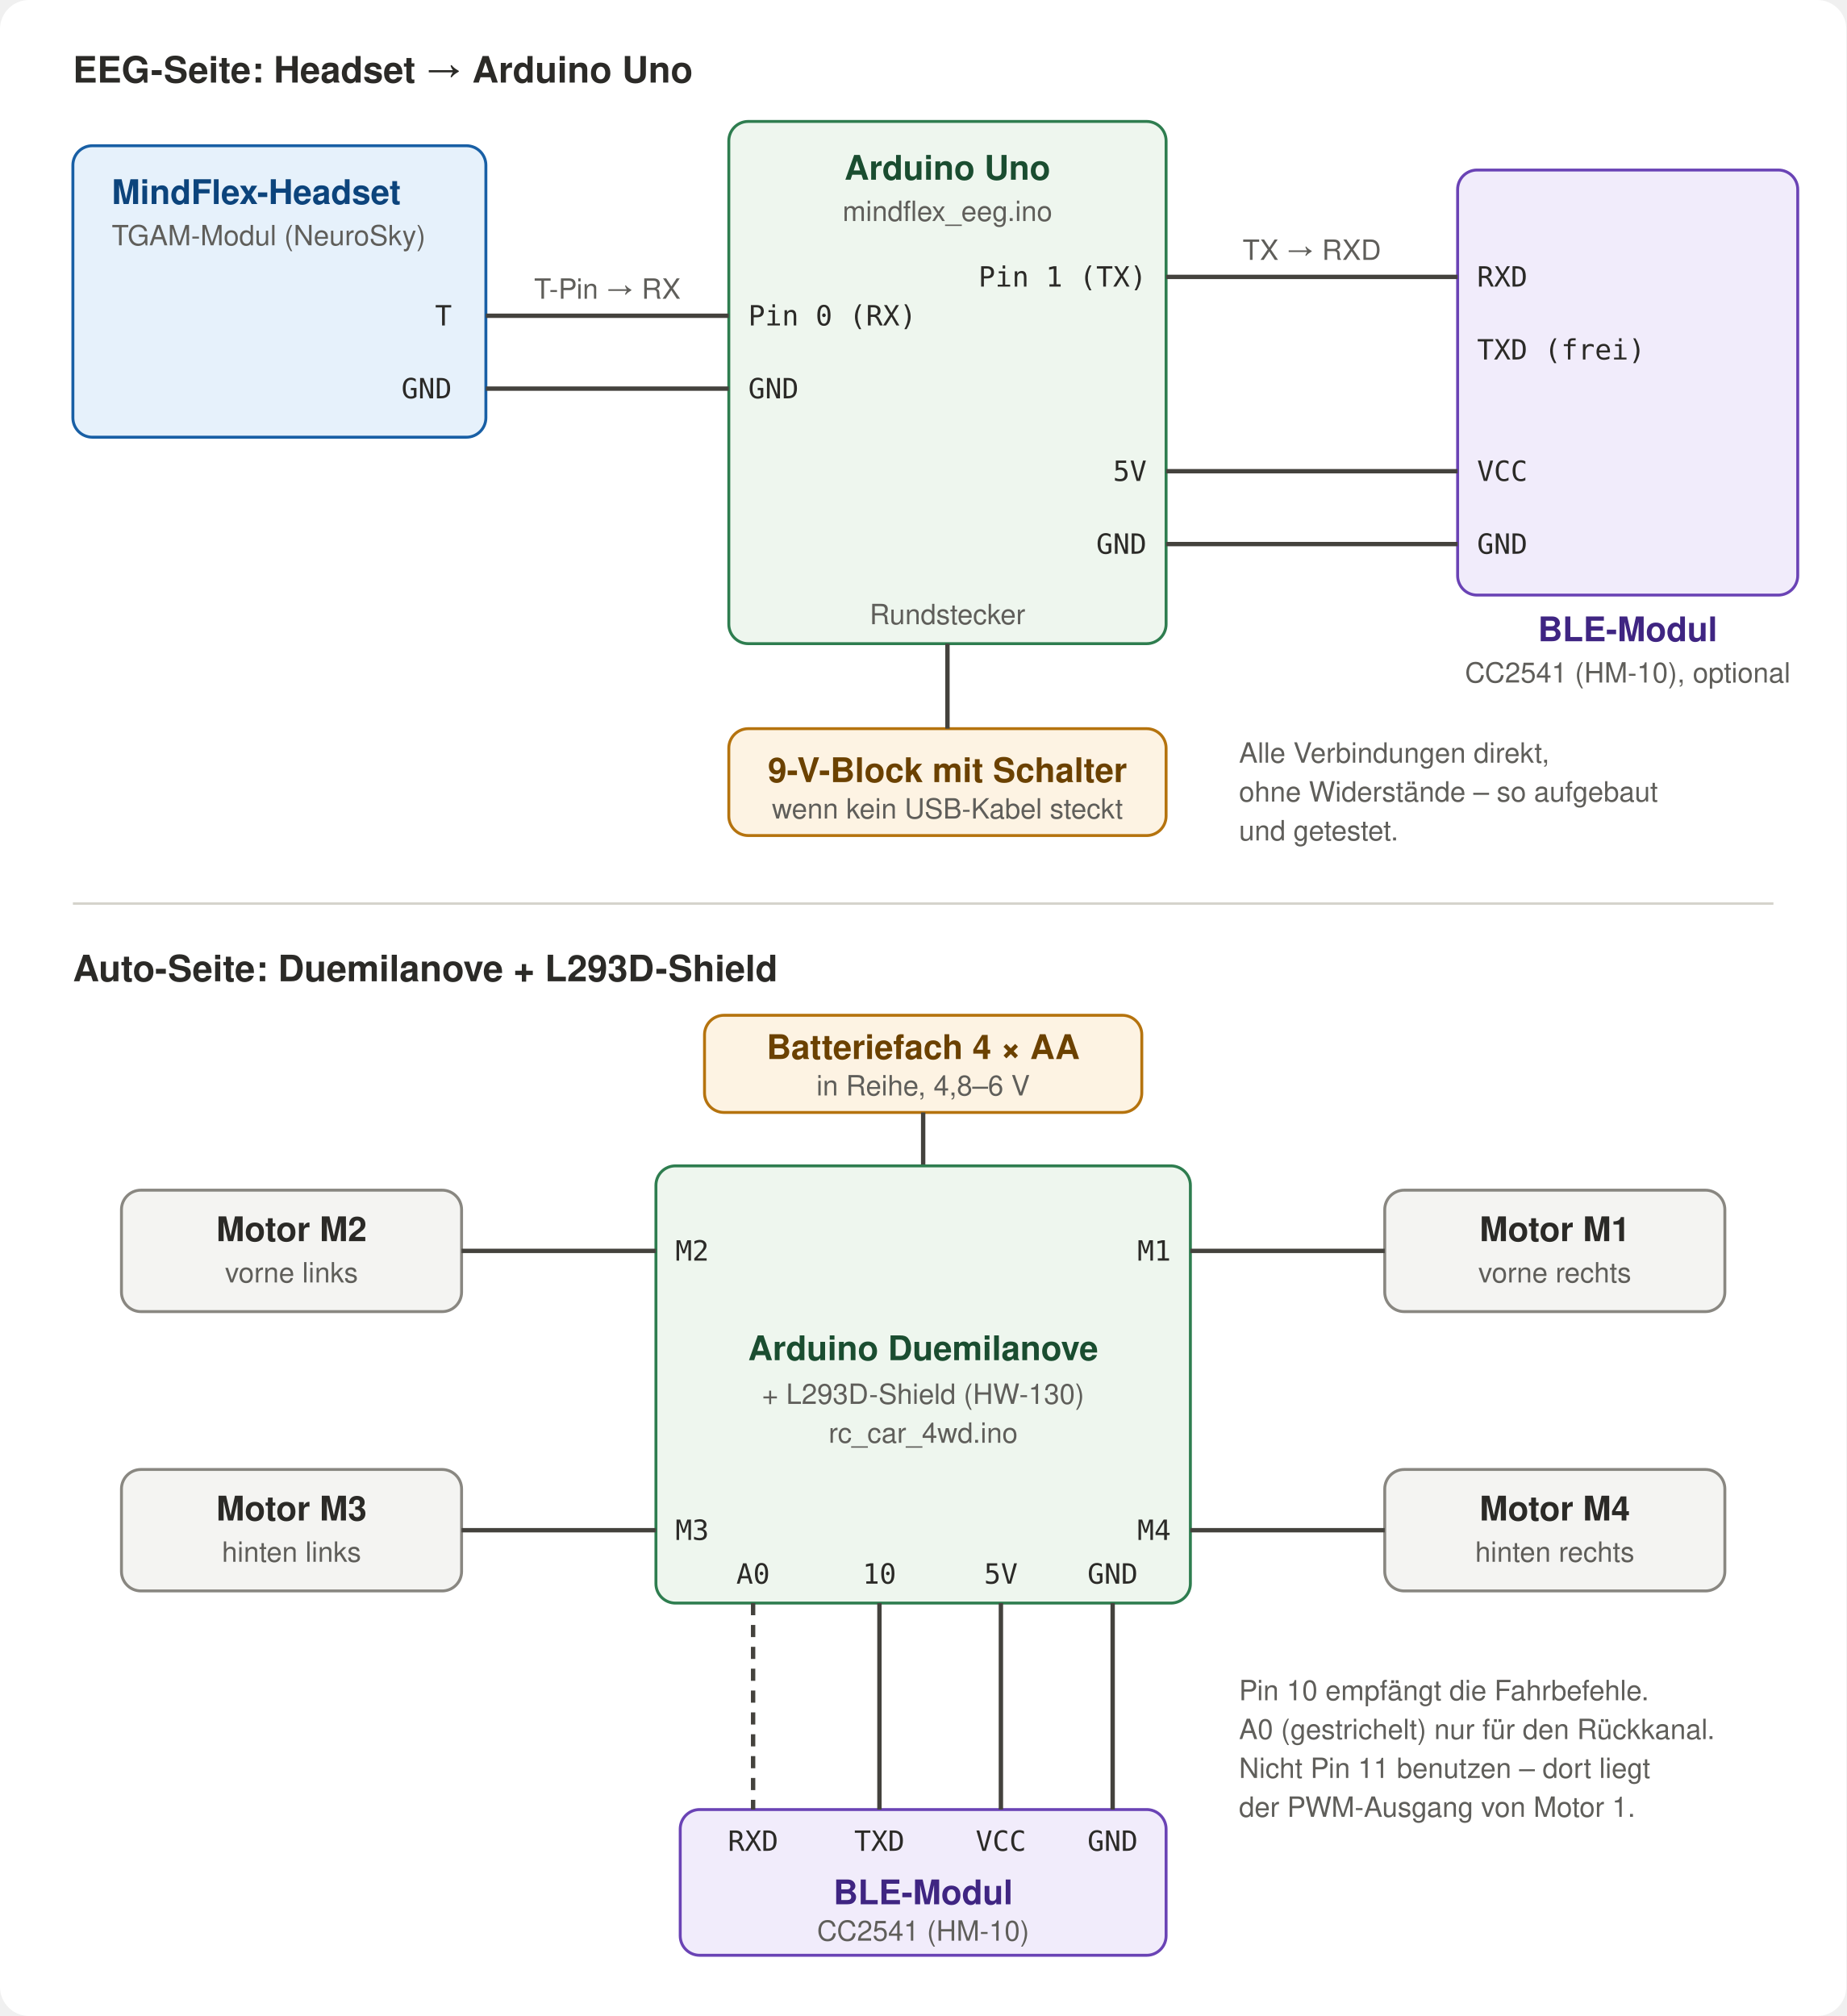
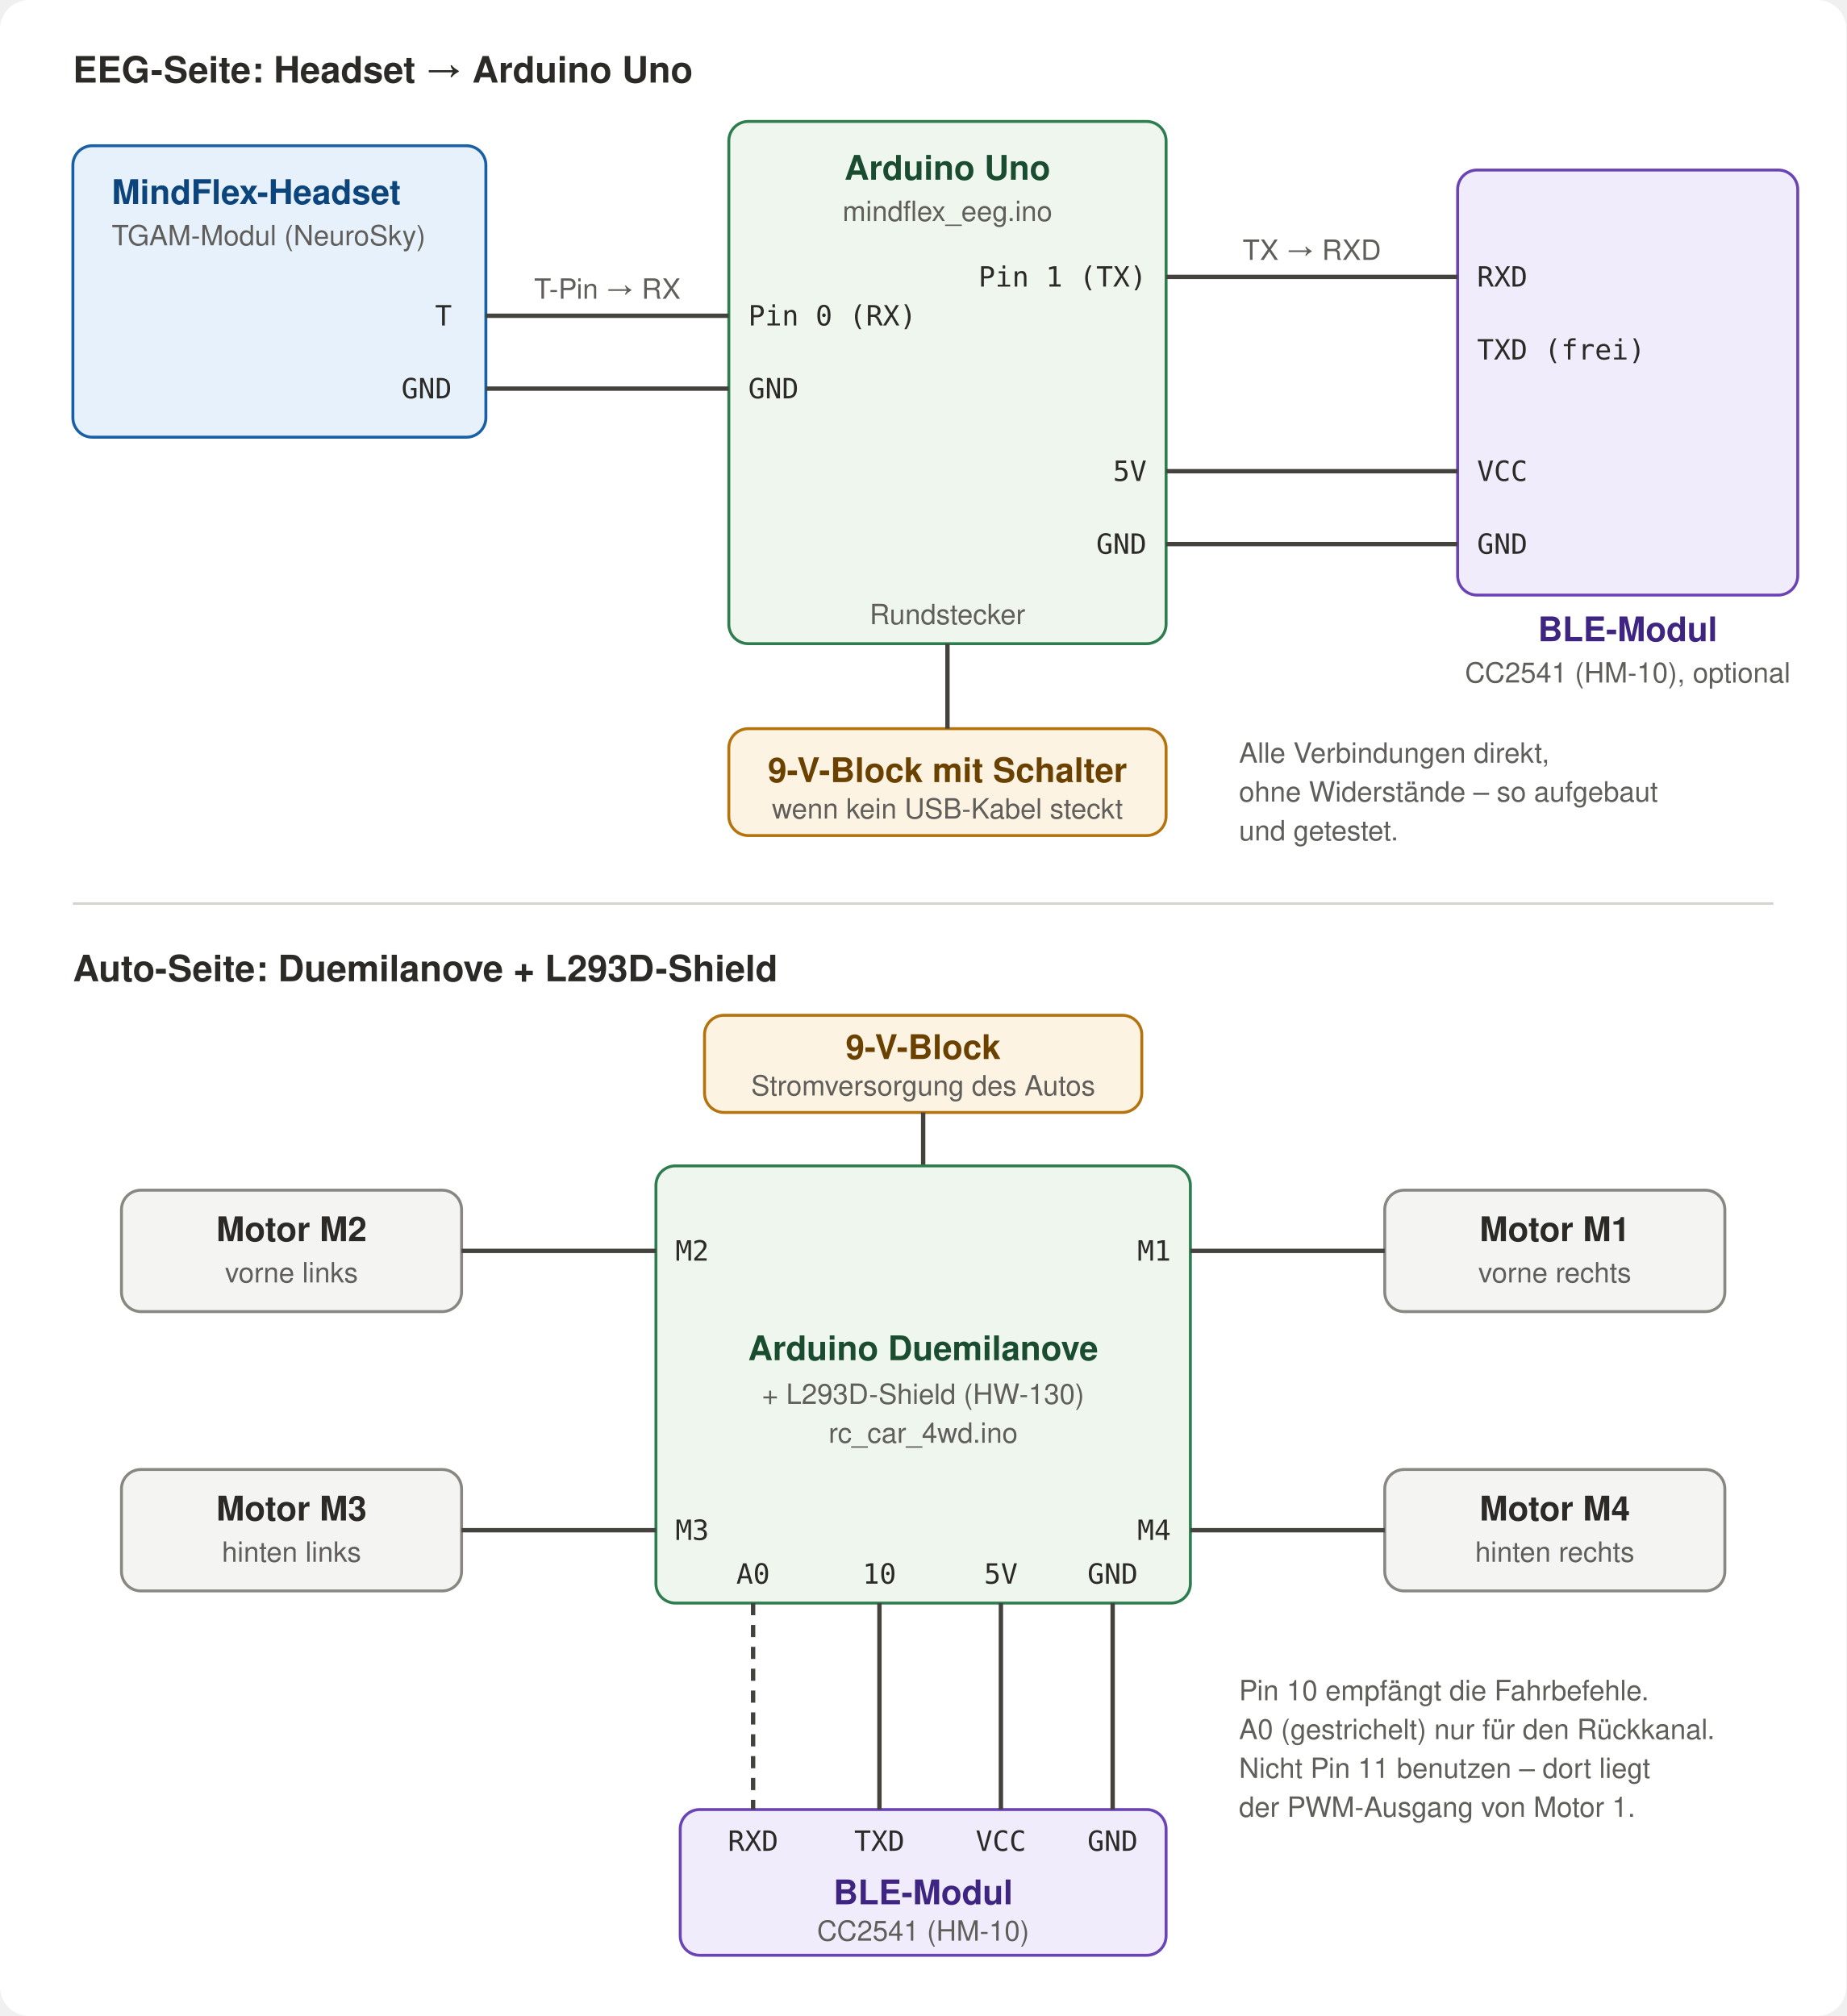
<svg xmlns="http://www.w3.org/2000/svg" viewBox="0 0 760 830" width="100%" role="img" font-family="-apple-system, BlinkMacSystemFont, 'Segoe UI', Helvetica, Arial, sans-serif">
  <style>
  .bg { fill: #ffffff; }
  .hw { fill: #e6f1fb; stroke: #185fa5; }
  .hw-t { fill: #0c447c; }
  .mc { fill: #eef6ee; stroke: #2e7d4f; }
  .mc-t { fill: #1a4d30; }
  .bt { fill: #f1ecfb; stroke: #6a43b5; }
  .bt-t { fill: #3f2582; }
  .pw { fill: #fdf3e3; stroke: #b5730e; }
  .pw-t { fill: #6b4100; }
  .mo { fill: #f4f4f2; stroke: #898781; }
  .mo-t { fill: #2b2a27; }
  .pin { fill: #2b2a27; }
  .sub { fill: #5f5e5a; }
  .w { stroke: #44423d; }
  .ws { stroke: #c0392b; }
  .res { fill: #ffffff; stroke: #44423d; }
  .sec { fill: #2b2a27; }
  .sep { stroke: #d5d3cc; }
  @media (prefers-color-scheme: dark) {
    .bg { fill: #0d1117; }
    .hw { fill: #0f2a44; stroke: #4c94d8; }
    .hw-t { fill: #cfe4f8; }
    .mc { fill: #10291a; stroke: #3fb871; }
    .mc-t { fill: #c9efd8; }
    .bt { fill: #251a3d; stroke: #9a7ae0; }
    .bt-t { fill: #e2d8f8; }
    .pw { fill: #33240a; stroke: #e0a040; }
    .pw-t { fill: #f6dcae; }
    .mo { fill: #1f2328; stroke: #8b949e; }
    .mo-t, .pin, .sec { fill: #e6edf3; }
    .sub { fill: #9da5ae; }
    .w { stroke: #c9d1d9; }
    .ws { stroke: #ff7b72; }
    .res { fill: #0d1117; stroke: #c9d1d9; }
    .sep { stroke: #30363d; }
  }
  rect { stroke-width: 1.2; }
  .t { font-size: 14px; font-weight: 600; }
  .s { font-size: 11.5px; }
  .p { font-size: 11.5px; font-family: ui-monospace, SFMono-Regular, Menlo, monospace; }
  .h { font-size: 15px; font-weight: 700; }
  .w, .ws { stroke-width: 1.8; fill: none; }
  .g line { stroke-width: 1.6; }
</style>
  <rect class="bg" x="0" y="0" width="760" height="830" rx="12" style="stroke:none" />
  <text class="h sec" x="30" y="34">EEG-Seite: Headset → Arduino Uno</text>
  <rect class="hw" x="30" y="60" width="170" height="120" rx="8" />
  <text class="t hw-t" x="46" y="84">MindFlex-Headset</text>
  <text class="s sub" x="46" y="101">TGAM-Modul (NeuroSky)</text>
  <text class="p pin" x="186" y="134" text-anchor="end">T</text>
  <text class="p pin" x="186" y="164" text-anchor="end">GND</text>
  <rect class="mc" x="300" y="50" width="180" height="215" rx="8" />
  <text class="t mc-t" x="390" y="74" text-anchor="middle">Arduino Uno</text>
  <text class="s sub" x="390" y="91" text-anchor="middle">mindflex_eeg.ino</text>
  <text class="p pin" x="308" y="134">Pin 0 (RX)</text>
  <text class="p pin" x="308" y="164">GND</text>
  <text class="p pin" x="472" y="118" text-anchor="end">Pin 1 (TX)</text>
  <text class="p pin" x="472" y="198" text-anchor="end">5V</text>
  <text class="p pin" x="472" y="228" text-anchor="end">GND</text>
  <text class="s sub" x="390" y="257" text-anchor="middle">Rundstecker</text>
  <line class="w" x1="200" y1="130" x2="300" y2="130" />
  <text class="s sub" x="250" y="123" text-anchor="middle">T-Pin → RX</text>
  <line class="w" x1="200" y1="160" x2="300" y2="160" />
  <rect class="bt" x="600" y="70" width="140" height="175" rx="8" />
  <text class="t bt-t" x="670" y="264" text-anchor="middle">BLE-Modul</text>
  <text class="s sub" x="670" y="281" text-anchor="middle">CC2541 (HM-10), optional</text>
  <text class="p pin" x="608" y="118">RXD</text>
  <text class="p pin" x="608" y="148">TXD  (frei)</text>
  <text class="p pin" x="608" y="198">VCC</text>
  <text class="p pin" x="608" y="228">GND</text>
  <line class="w" x1="480" y1="114" x2="600" y2="114" />
  <text class="s sub" x="540" y="107" text-anchor="middle">TX → RXD</text>
  <line class="w" x1="480" y1="194" x2="600" y2="194" />
  <line class="w" x1="480" y1="224" x2="600" y2="224" />
  <rect class="pw" x="300" y="300" width="180" height="44" rx="8" />
  <text class="t pw-t" x="390" y="322" text-anchor="middle">9-V-Block mit Schalter</text>
  <text class="s sub" x="390" y="337" text-anchor="middle">wenn kein USB-Kabel steckt</text>
  <line class="w" x1="390" y1="300" x2="390" y2="265" />
  <text class="s sub" x="510" y="314">Alle Verbindungen direkt,</text>
  <text class="s sub" x="510" y="330">ohne Widerstände – so aufgebaut</text>
  <text class="s sub" x="510" y="346">und getestet.</text>
  <line class="sep" x1="30" y1="372" x2="730" y2="372" stroke-width="1" />
  <text class="h sec" x="30" y="404">Auto-Seite: Duemilanove + L293D-Shield</text>
  <rect class="pw" x="290" y="418" width="180" height="40" rx="8" />
-   <text class="t pw-t" x="380" y="436" text-anchor="middle">Batteriefach 4 × AA</text>
-   <text class="s sub" x="380" y="451" text-anchor="middle">in Reihe, 4,8–6 V</text>
+   <text class="t pw-t" x="380" y="436" text-anchor="middle">9-V-Block</text>
+   <text class="s sub" x="380" y="451" text-anchor="middle">Stromversorgung des Autos</text>
  <line class="w" x1="380" y1="458" x2="380" y2="480" />
  <rect class="mc" x="270" y="480" width="220" height="180" rx="8" />
  <text class="t mc-t" x="380" y="560" text-anchor="middle">Arduino Duemilanove</text>
  <text class="s sub" x="380" y="578" text-anchor="middle">+ L293D-Shield (HW-130)</text>
  <text class="s sub" x="380" y="594" text-anchor="middle">rc_car_4wd.ino</text>
  <text class="p pin" x="278" y="519">M2</text>
  <text class="p pin" x="278" y="634">M3</text>
  <text class="p pin" x="482" y="519" text-anchor="end">M1</text>
  <text class="p pin" x="482" y="634" text-anchor="end">M4</text>
  <text class="p pin" x="310" y="652" text-anchor="middle">A0</text>
  <text class="p pin" x="362" y="652" text-anchor="middle">10</text>
  <text class="p pin" x="412" y="652" text-anchor="middle">5V</text>
  <text class="p pin" x="458" y="652" text-anchor="middle">GND</text>
  <rect class="mo" x="50" y="490" width="140" height="50" rx="8" />
  <text class="t mo-t" x="120" y="511" text-anchor="middle">Motor M2</text>
  <text class="s sub" x="120" y="528" text-anchor="middle">vorne links</text>
  <rect class="mo" x="50" y="605" width="140" height="50" rx="8" />
  <text class="t mo-t" x="120" y="626" text-anchor="middle">Motor M3</text>
  <text class="s sub" x="120" y="643" text-anchor="middle">hinten links</text>
  <rect class="mo" x="570" y="490" width="140" height="50" rx="8" />
  <text class="t mo-t" x="640" y="511" text-anchor="middle">Motor M1</text>
  <text class="s sub" x="640" y="528" text-anchor="middle">vorne rechts</text>
  <rect class="mo" x="570" y="605" width="140" height="50" rx="8" />
  <text class="t mo-t" x="640" y="626" text-anchor="middle">Motor M4</text>
  <text class="s sub" x="640" y="643" text-anchor="middle">hinten rechts</text>
  <line class="w" x1="190" y1="515" x2="270" y2="515" />
  <line class="w" x1="190" y1="630" x2="270" y2="630" />
  <line class="w" x1="490" y1="515" x2="570" y2="515" />
  <line class="w" x1="490" y1="630" x2="570" y2="630" />
  <rect class="bt" x="280" y="745" width="200" height="60" rx="8" />
  <text class="p pin" x="310" y="762" text-anchor="middle">RXD</text>
  <text class="p pin" x="362" y="762" text-anchor="middle">TXD</text>
  <text class="p pin" x="412" y="762" text-anchor="middle">VCC</text>
  <text class="p pin" x="458" y="762" text-anchor="middle">GND</text>
  <text class="t bt-t" x="380" y="784" text-anchor="middle">BLE-Modul</text>
  <text class="s sub" x="380" y="799" text-anchor="middle">CC2541 (HM-10)</text>
  <line class="w" x1="362" y1="660" x2="362" y2="745" />
  <line class="w" x1="412" y1="660" x2="412" y2="745" />
  <line class="w" x1="458" y1="660" x2="458" y2="745" />
  <line class="w" x1="310" y1="660" x2="310" y2="745" stroke-dasharray="5 4" />
  <text class="s sub" x="510" y="700">Pin 10 empfängt die Fahrbefehle.</text>
  <text class="s sub" x="510" y="716">A0 (gestrichelt) nur für den Rückkanal.</text>
  <text class="s sub" x="510" y="732">Nicht Pin 11 benutzen – dort liegt</text>
  <text class="s sub" x="510" y="748">der PWM-Ausgang von Motor 1.</text>
</svg>
